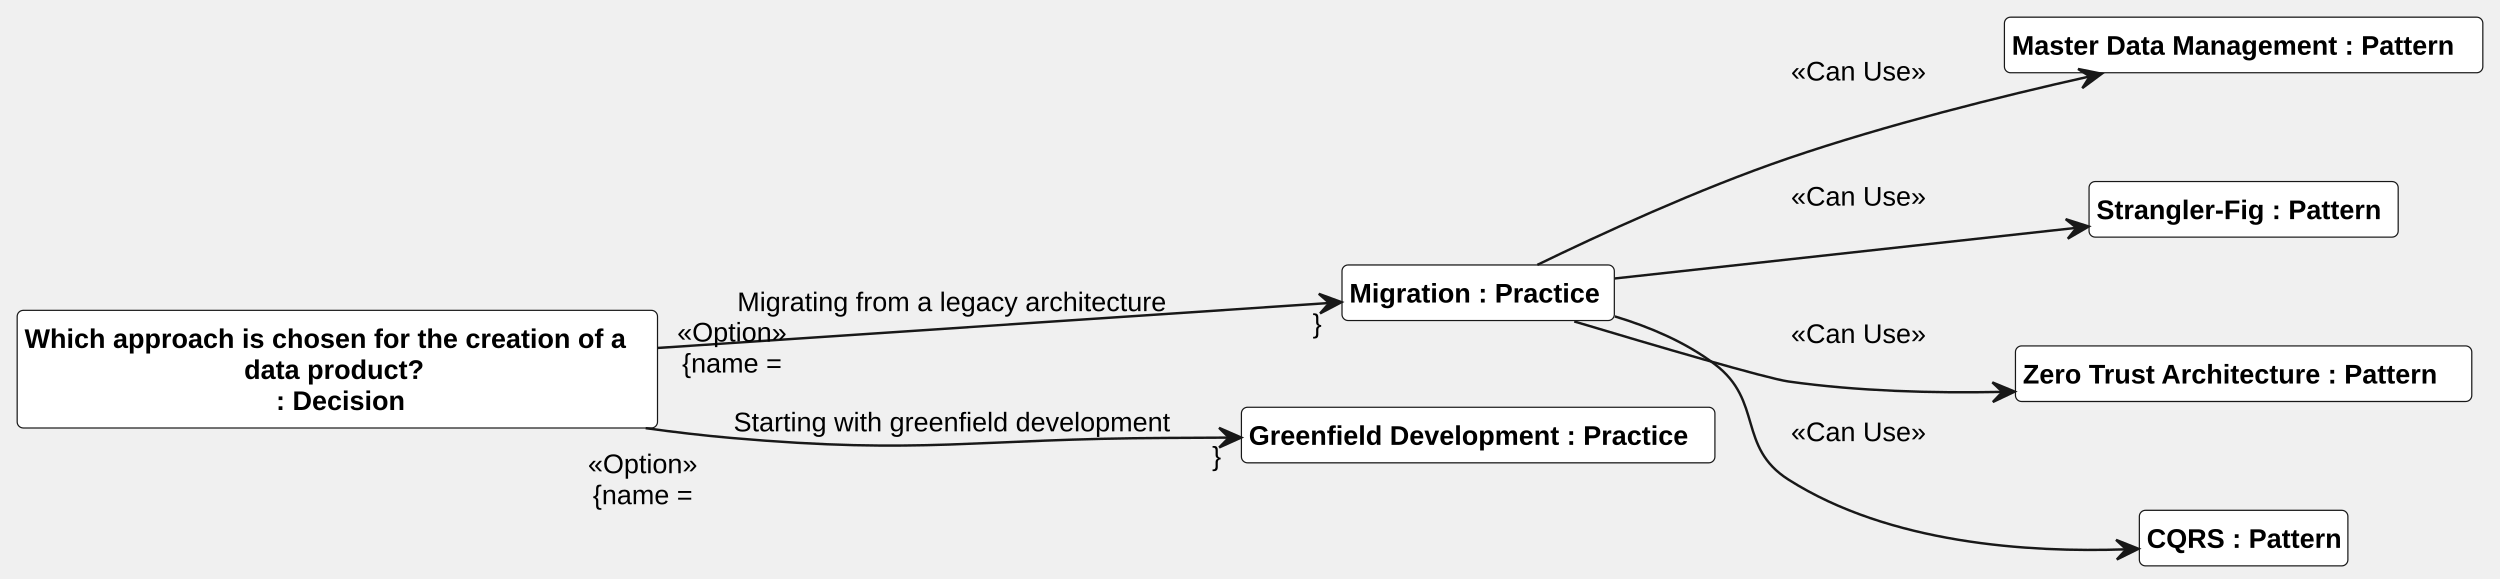
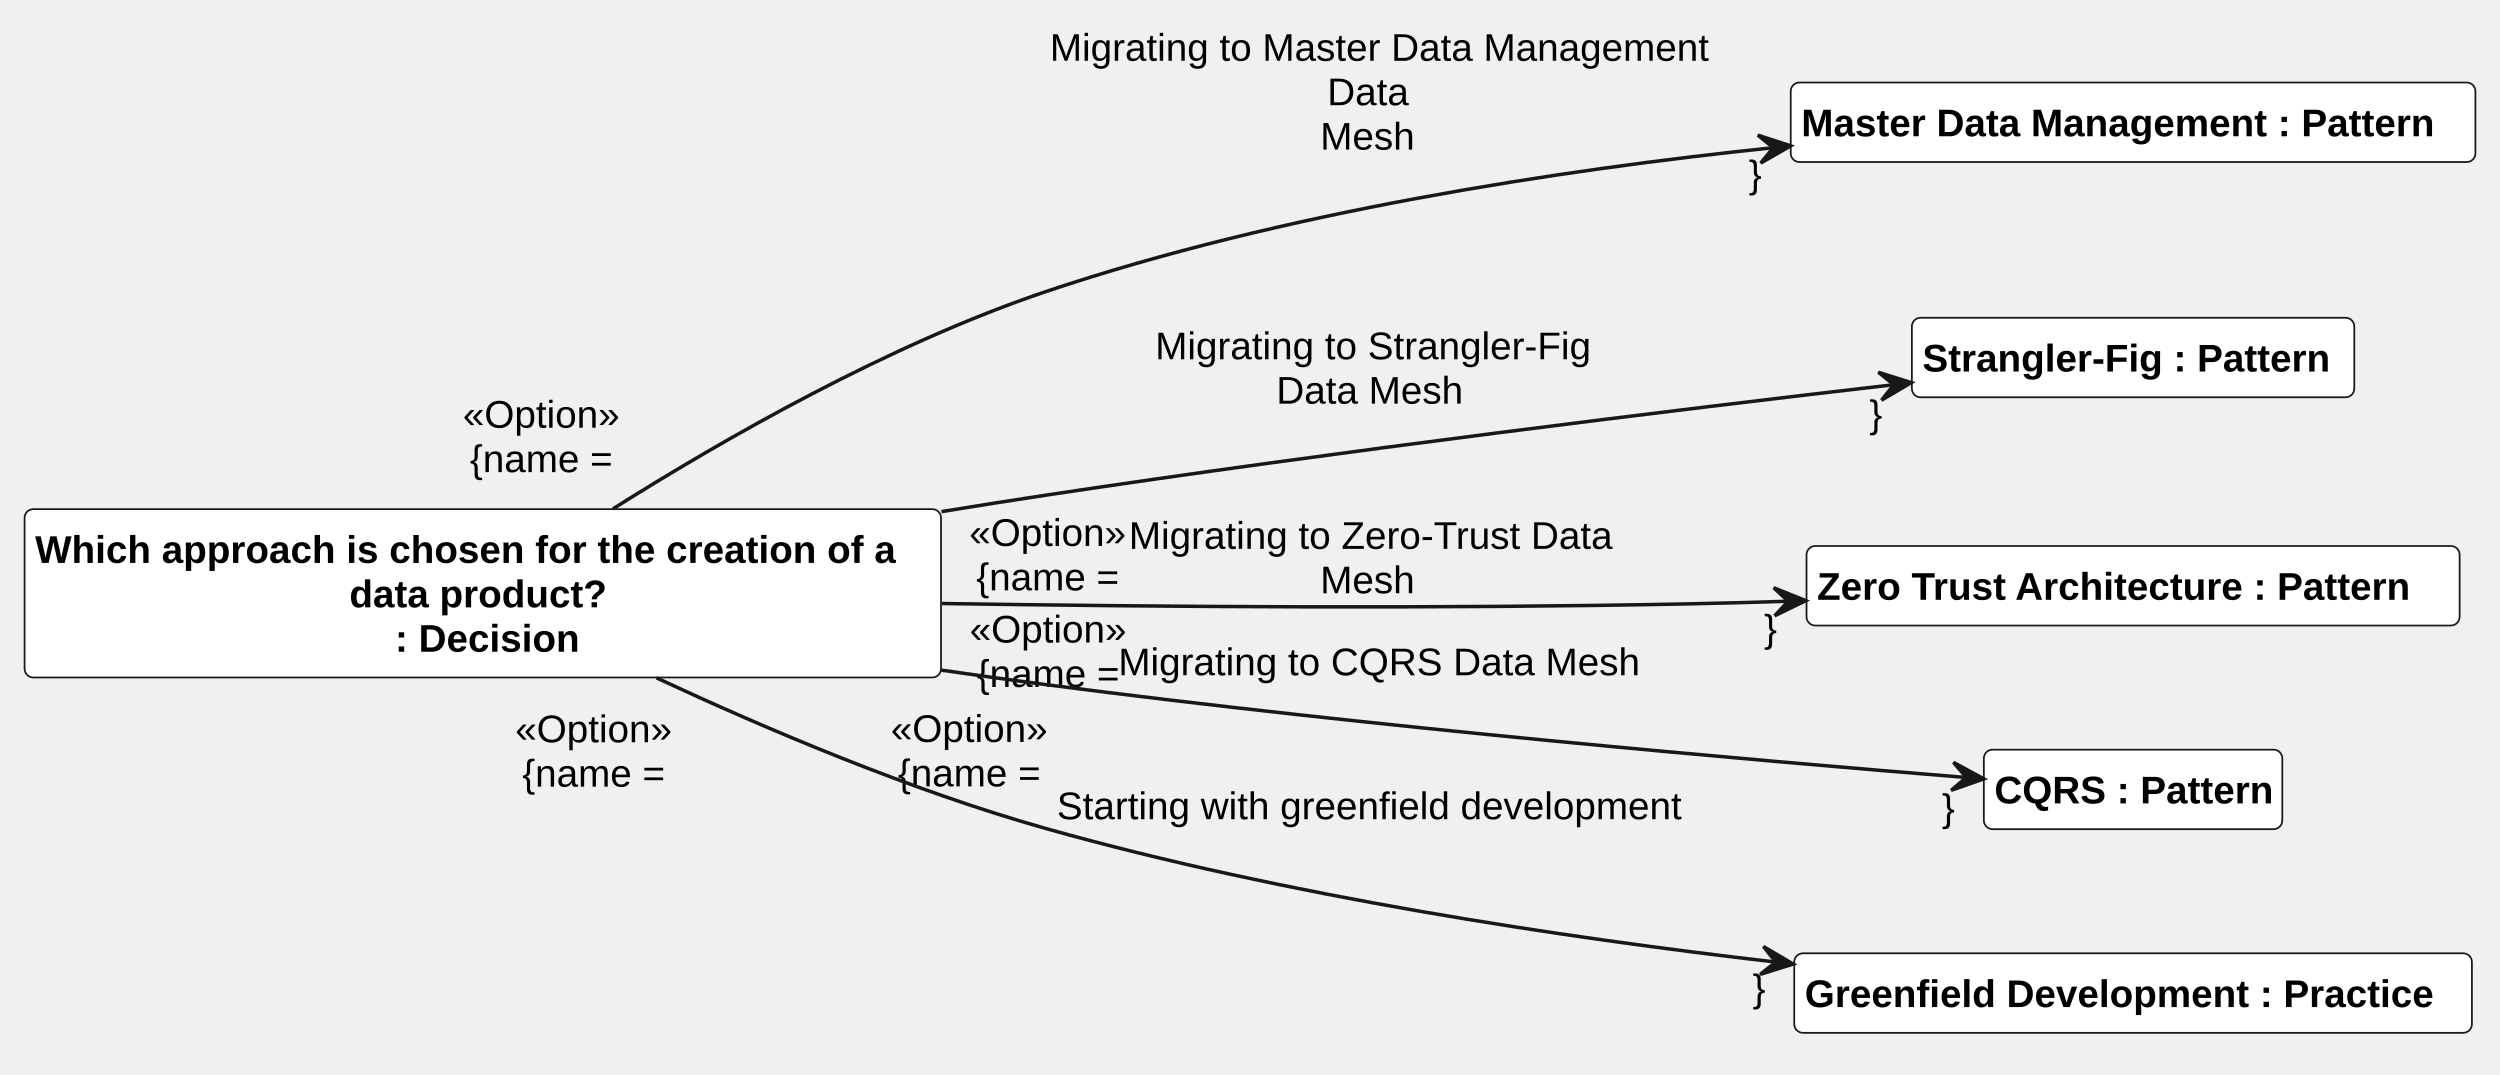
- <svg xmlns="http://www.w3.org/2000/svg" contentStyleType="text/css" height="236px" preserveAspectRatio="none" style="width:1019px;height:236px;background:#FFFFFF;" version="1.1" viewBox="0 0 1019 236" width="1019px" zoomAndPan="magnify">
+ <svg xmlns="http://www.w3.org/2000/svg" contentStyleType="text/css" height="306px" preserveAspectRatio="none" style="width:712px;height:306px;background:#FFFFFF;" version="1.1" viewBox="0 0 712 306" width="712px" zoomAndPan="magnify">
  <defs />
  <g>
    <g id="elem___1_Which_approach_is_chosen_for_the_creation_of_a_data_product_">
-       <rect codeLine="9" fill="#FFFFFF" height="47.947" id="__1_Which_approach_is_chosen_for_the_creation_of_a_data_product_" rx="2.5" ry="2.5" style="stroke:#181818;stroke-width:0.5;" width="261" x="7" y="126.5" />
-       <text fill="#000000" font-family="Arial" font-size="11" font-weight="bold" lengthAdjust="spacing" textLength="255" x="10" y="141.818">Which approach is chosen for the creation of a</text>
-       <text fill="#000000" font-family="Arial" font-size="11" font-weight="bold" lengthAdjust="spacing" textLength="76" x="99.5" y="154.467">data product?</text>
-       <text fill="#000000" font-family="Arial" font-size="11" font-weight="bold" lengthAdjust="spacing" textLength="53" x="112.5" y="167.116">: Decision</text>
+       <rect codeLine="9" fill="#FFFFFF" height="47.947" id="__1_Which_approach_is_chosen_for_the_creation_of_a_data_product_" rx="2.5" ry="2.5" style="stroke:#181818;stroke-width:0.5;" width="261" x="7" y="145" />
+       <text fill="#000000" font-family="Arial" font-size="11" font-weight="bold" lengthAdjust="spacing" textLength="255" x="10" y="160.318">Which approach is chosen for the creation of a</text>
+       <text fill="#000000" font-family="Arial" font-size="11" font-weight="bold" lengthAdjust="spacing" textLength="76" x="99.5" y="172.967">data product?</text>
+       <text fill="#000000" font-family="Arial" font-size="11" font-weight="bold" lengthAdjust="spacing" textLength="53" x="112.5" y="185.616">: Decision</text>
    </g>
-     <g id="elem___2_Migration">
-       <rect codeLine="10" fill="#FFFFFF" height="22.649" id="__2_Migration" rx="2.5" ry="2.5" style="stroke:#181818;stroke-width:0.5;" width="111" x="547" y="108" />
-       <text fill="#000000" font-family="Arial" font-size="11" font-weight="bold" lengthAdjust="spacing" textLength="105" x="550" y="123.318">Migration : Practice</text>
+     <g id="elem___2_Master_Data_Management">
+       <rect codeLine="10" fill="#FFFFFF" height="22.649" id="__2_Master_Data_Management" rx="2.5" ry="2.5" style="stroke:#181818;stroke-width:0.5;" width="195" x="510" y="23.5" />
+       <text fill="#000000" font-family="Arial" font-size="11" font-weight="bold" lengthAdjust="spacing" textLength="189" x="513" y="38.818">Master Data Management : Pattern</text>
    </g>
-     <g id="elem___3_Master_Data_Management">
-       <rect codeLine="11" fill="#FFFFFF" height="22.649" id="__3_Master_Data_Management" rx="2.5" ry="2.5" style="stroke:#181818;stroke-width:0.5;" width="195" x="817" y="7" />
-       <text fill="#000000" font-family="Arial" font-size="11" font-weight="bold" lengthAdjust="spacing" textLength="189" x="820" y="22.318">Master Data Management : Pattern</text>
+     <g id="elem___3_Strangler_Fig">
+       <rect codeLine="11" fill="#FFFFFF" height="22.649" id="__3_Strangler_Fig" rx="2.5" ry="2.5" style="stroke:#181818;stroke-width:0.5;" width="126" x="544.5" y="90.5" />
+       <text fill="#000000" font-family="Arial" font-size="11" font-weight="bold" lengthAdjust="spacing" textLength="120" x="547.5" y="105.818">Strangler-Fig : Pattern</text>
    </g>
-     <g id="elem___4_Strangler_Fig">
-       <rect codeLine="12" fill="#FFFFFF" height="22.649" id="__4_Strangler_Fig" rx="2.5" ry="2.5" style="stroke:#181818;stroke-width:0.5;" width="126" x="851.5" y="74" />
-       <text fill="#000000" font-family="Arial" font-size="11" font-weight="bold" lengthAdjust="spacing" textLength="120" x="854.5" y="89.318">Strangler-Fig : Pattern</text>
+     <g id="elem___4_Zero_Trust_Architecture">
+       <rect codeLine="12" fill="#FFFFFF" height="22.649" id="__4_Zero_Trust_Architecture" rx="2.5" ry="2.5" style="stroke:#181818;stroke-width:0.5;" width="186" x="514.5" y="155.5" />
+       <text fill="#000000" font-family="Arial" font-size="11" font-weight="bold" lengthAdjust="spacing" textLength="180" x="517.5" y="170.818">Zero Trust Architecture : Pattern</text>
    </g>
-     <g id="elem___5_Zero_Trust_Architecture">
-       <rect codeLine="13" fill="#FFFFFF" height="22.649" id="__5_Zero_Trust_Architecture" rx="2.5" ry="2.5" style="stroke:#181818;stroke-width:0.5;" width="186" x="821.5" y="141" />
-       <text fill="#000000" font-family="Arial" font-size="11" font-weight="bold" lengthAdjust="spacing" textLength="180" x="824.5" y="156.318">Zero Trust Architecture : Pattern</text>
+     <g id="elem___5_CQRS">
+       <rect codeLine="13" fill="#FFFFFF" height="22.649" id="__5_CQRS" rx="2.5" ry="2.5" style="stroke:#181818;stroke-width:0.5;" width="85" x="565" y="213.5" />
+       <text fill="#000000" font-family="Arial" font-size="11" font-weight="bold" lengthAdjust="spacing" textLength="79" x="568" y="228.818">CQRS : Pattern</text>
    </g>
-     <g id="elem___6_CQRS">
-       <rect codeLine="14" fill="#FFFFFF" height="22.649" id="__6_CQRS" rx="2.5" ry="2.5" style="stroke:#181818;stroke-width:0.5;" width="85" x="872" y="208" />
-       <text fill="#000000" font-family="Arial" font-size="11" font-weight="bold" lengthAdjust="spacing" textLength="79" x="875" y="223.318">CQRS : Pattern</text>
+     <g id="elem___6_Greenfield_Development">
+       <rect codeLine="14" fill="#FFFFFF" height="22.649" id="__6_Greenfield_Development" rx="2.5" ry="2.5" style="stroke:#181818;stroke-width:0.5;" width="193" x="511" y="271.5" />
+       <text fill="#000000" font-family="Arial" font-size="11" font-weight="bold" lengthAdjust="spacing" textLength="187" x="514" y="286.818">Greenfield Development : Practice</text>
    </g>
-     <g id="elem___7_Greenfield_Development">
-       <rect codeLine="15" fill="#FFFFFF" height="22.649" id="__7_Greenfield_Development" rx="2.5" ry="2.5" style="stroke:#181818;stroke-width:0.5;" width="193" x="506" y="166" />
-       <text fill="#000000" font-family="Arial" font-size="11" font-weight="bold" lengthAdjust="spacing" textLength="187" x="509" y="181.318">Greenfield Development : Practice</text>
+     <g id="link___1_Which_approach_is_chosen_for_the_creation_of_a_data_product____2_Master_Data_Management">
+       <path codeLine="15" d="M174.57,144.92 C205.89,125.17 253.12,98.1 298,83 C364.96,60.48 443.7,48.45 504.88,42.07 " fill="none" id="__1_Which_approach_is_chosen_for_the_creation_of_a_data_product_-to-__2_Master_Data_Management" style="stroke:#181818;stroke-width:1.0;" />
+       <polygon fill="#181818" points="509.99,41.54,500.626,38.487,505.017,42.054,501.449,46.445,509.99,41.54" style="stroke:#181818;stroke-width:1.0;" />
+       <text fill="#000000" font-family="Arial" font-size="11" lengthAdjust="spacing" textLength="180" x="299" y="17.318">Migrating to Master Data Management</text>
+       <text fill="#000000" font-family="Arial" font-size="11" lengthAdjust="spacing" textLength="22" x="378" y="29.967">Data</text>
+       <text fill="#000000" font-family="Arial" font-size="11" lengthAdjust="spacing" textLength="26" x="376" y="42.616">Mesh</text>
+       <text fill="#000000" font-family="Arial" font-size="11" lengthAdjust="spacing" textLength="43" x="131.824" y="121.819">«Option»</text>
+       <text fill="#000000" font-family="Arial" font-size="11" lengthAdjust="spacing" textLength="39" x="133.824" y="134.468">{name =</text>
+       <text fill="#000000" font-family="Arial" font-size="11" lengthAdjust="spacing" textLength="4" x="498.06" y="53.401">}</text>
+       <text fill="#000000" font-family="Arial" font-size="11" lengthAdjust="spacing" textLength="3" x="498.56" y="66.05"> </text>
    </g>
-     <g id="link___1_Which_approach_is_chosen_for_the_creation_of_a_data_product____2_Migration">
-       <path codeLine="16" d="M268.09,141.82 C357.65,135.83 472.63,128.13 541.51,123.52 " fill="none" id="__1_Which_approach_is_chosen_for_the_creation_of_a_data_product_-to-__2_Migration" style="stroke:#181818;stroke-width:1.0;" />
-       <polygon fill="#181818" points="546.79,123.16,537.546,119.76,541.801,123.489,538.072,127.743,546.79,123.16" style="stroke:#181818;stroke-width:1.0;" />
-       <text fill="#000000" font-family="Arial" font-size="11" lengthAdjust="spacing" textLength="173" x="300.5" y="126.818">Migrating from a legacy architecture</text>
-       <text fill="#000000" font-family="Arial" font-size="11" lengthAdjust="spacing" textLength="43" x="276.01" y="139.199">«Option»</text>
-       <text fill="#000000" font-family="Arial" font-size="11" lengthAdjust="spacing" textLength="39" x="278.01" y="151.848">{name =</text>
-       <text fill="#000000" font-family="Arial" font-size="11" lengthAdjust="spacing" textLength="4" x="535.035" y="135.693">}</text>
-       <text fill="#000000" font-family="Arial" font-size="11" lengthAdjust="spacing" textLength="3" x="535.535" y="148.342"> </text>
+     <g id="link___1_Which_approach_is_chosen_for_the_creation_of_a_data_product____3_Strangler_Fig">
+       <path codeLine="16" d="M268.12,145.71 C278.22,144.06 288.27,142.47 298,141 C380.81,128.51 476.55,116.83 539.14,109.58 " fill="none" id="__1_Which_approach_is_chosen_for_the_creation_of_a_data_product_-to-__3_Strangler_Fig" style="stroke:#181818;stroke-width:1.0;" />
+       <polygon fill="#181818" points="544.34,108.97,534.942,106.024,539.373,109.541,535.856,113.972,544.34,108.97" style="stroke:#181818;stroke-width:1.0;" />
+       <text fill="#000000" font-family="Arial" font-size="11" lengthAdjust="spacing" textLength="120" x="329" y="102.318">Migrating to Strangler-Fig</text>
+       <text fill="#000000" font-family="Arial" font-size="11" lengthAdjust="spacing" textLength="51" x="363.5" y="114.967">Data Mesh</text>
+       <text fill="#000000" font-family="Arial" font-size="11" lengthAdjust="spacing" textLength="43" x="276.041" y="155.481">«Option»</text>
+       <text fill="#000000" font-family="Arial" font-size="11" lengthAdjust="spacing" textLength="39" x="278.041" y="168.13">{name =</text>
+       <text fill="#000000" font-family="Arial" font-size="11" lengthAdjust="spacing" textLength="4" x="532.399" y="121.7">}</text>
+       <text fill="#000000" font-family="Arial" font-size="11" lengthAdjust="spacing" textLength="3" x="532.899" y="134.349"> </text>
    </g>
-     <g id="link___1_Which_approach_is_chosen_for_the_creation_of_a_data_product____7_Greenfield_Development">
-       <path codeLine="17" d="M263.17,174.52 C274.91,176.14 286.66,177.51 298,178.5 C376.81,185.37 396.89,178.82 476,178.5 C484.03,178.47 492.35,178.42 500.71,178.37 " fill="none" id="__1_Which_approach_is_chosen_for_the_creation_of_a_data_product_-to-__7_Greenfield_Development" style="stroke:#181818;stroke-width:1.0;" />
-       <polygon fill="#181818" points="505.91,178.34,496.887,174.392,500.91,178.369,496.933,182.391,505.91,178.34" style="stroke:#181818;stroke-width:1.0;" />
-       <text fill="#000000" font-family="Arial" font-size="11" lengthAdjust="spacing" textLength="176" x="299" y="175.818">Starting with greenfield development</text>
-       <text fill="#000000" font-family="Arial" font-size="11" lengthAdjust="spacing" textLength="43" x="239.629" y="192.865">«Option»</text>
-       <text fill="#000000" font-family="Arial" font-size="11" lengthAdjust="spacing" textLength="39" x="241.629" y="205.514">{name =</text>
-       <text fill="#000000" font-family="Arial" font-size="11" lengthAdjust="spacing" textLength="4" x="494.054" y="189.747">}</text>
-       <text fill="#000000" font-family="Arial" font-size="11" lengthAdjust="spacing" textLength="3" x="494.554" y="202.396"> </text>
+     <g id="link___1_Which_approach_is_chosen_for_the_creation_of_a_data_product____4_Zero_Trust_Architecture">
+       <path codeLine="17" d="M268.24,171.88 C332.03,172.86 410.05,173.39 480,172 C489.45,171.82 499.29,171.55 509.13,171.24 " fill="none" id="__1_Which_approach_is_chosen_for_the_creation_of_a_data_product_-to-__4_Zero_Trust_Architecture" style="stroke:#181818;stroke-width:1.0;" />
+       <polygon fill="#181818" points="514.28,171.07,505.148,167.381,509.283,171.241,505.422,175.376,514.28,171.07" style="stroke:#181818;stroke-width:1.0;" />
+       <text fill="#000000" font-family="Arial" font-size="11" lengthAdjust="spacing" textLength="135" x="321.5" y="156.318">Migrating to Zero-Trust Data</text>
+       <text fill="#000000" font-family="Arial" font-size="11" lengthAdjust="spacing" textLength="26" x="376" y="168.967">Mesh</text>
+       <text fill="#000000" font-family="Arial" font-size="11" lengthAdjust="spacing" textLength="43" x="276.167" y="183">«Option»</text>
+       <text fill="#000000" font-family="Arial" font-size="11" lengthAdjust="spacing" textLength="39" x="278.167" y="195.649">{name =</text>
+       <text fill="#000000" font-family="Arial" font-size="11" lengthAdjust="spacing" textLength="4" x="502.395" y="182.787">}</text>
+       <text fill="#000000" font-family="Arial" font-size="11" lengthAdjust="spacing" textLength="3" x="502.895" y="195.436"> </text>
    </g>
-     <g id="link___2_Migration___3_Master_Data_Management">
-       <path codeLine="18" d="M626.62,107.95 C651.46,95.89 692.3,77.02 729,64.5 C769.05,50.84 815.26,39.32 851.41,31.23 " fill="none" id="__2_Migration-to-__3_Master_Data_Management" style="stroke:#181818;stroke-width:1.0;" />
-       <polygon fill="#181818" points="856.67,30.06,847.017,28.108,851.789,31.145,848.752,35.917,856.67,30.06" style="stroke:#181818;stroke-width:1.0;" />
-       <text fill="#000000" font-family="Arial" font-size="11" lengthAdjust="spacing" textLength="53" x="730" y="32.818">«Can Use»</text>
-       <text fill="#000000" font-family="Arial" font-size="11" lengthAdjust="spacing" textLength="3" x="756.5" y="45.467"> </text>
+     <g id="link___1_Which_approach_is_chosen_for_the_creation_of_a_data_product____5_CQRS">
+       <path codeLine="18" d="M268.1,190.85 C278.21,192.33 288.26,193.74 298,195 C390.65,207.05 499.52,216.55 560,221.43 " fill="none" id="__1_Which_approach_is_chosen_for_the_creation_of_a_data_product_-to-__5_CQRS" style="stroke:#181818;stroke-width:1.0;" />
+       <polygon fill="#181818" points="564.99,221.82,556.339,217.113,560.006,221.42,555.699,225.087,564.99,221.82" style="stroke:#181818;stroke-width:1.0;" />
+       <text fill="#000000" font-family="Arial" font-size="11" lengthAdjust="spacing" textLength="141" x="318.5" y="192.318">Migrating to CQRS Data Mesh</text>
+       <text fill="#000000" font-family="Arial" font-size="11" lengthAdjust="spacing" textLength="43" x="253.708" y="211.31">«Option»</text>
+       <text fill="#000000" font-family="Arial" font-size="11" lengthAdjust="spacing" textLength="39" x="255.708" y="223.959">{name =</text>
+       <text fill="#000000" font-family="Arial" font-size="11" lengthAdjust="spacing" textLength="4" x="553.062" y="233.856">}</text>
+       <text fill="#000000" font-family="Arial" font-size="11" lengthAdjust="spacing" textLength="3" x="553.562" y="246.505"> </text>
    </g>
-     <g id="link___2_Migration___4_Strangler_Fig">
-       <path codeLine="19" d="M658.21,113.5 C710.68,107.74 790.03,99.04 846.32,92.87 " fill="none" id="__2_Migration-to-__4_Strangler_Fig" style="stroke:#181818;stroke-width:1.0;" />
-       <polygon fill="#181818" points="851.35,92.32,841.969,89.321,846.38,92.863,842.837,97.273,851.35,92.32" style="stroke:#181818;stroke-width:1.0;" />
-       <text fill="#000000" font-family="Arial" font-size="11" lengthAdjust="spacing" textLength="53" x="730" y="83.818">«Can Use»</text>
-       <text fill="#000000" font-family="Arial" font-size="11" lengthAdjust="spacing" textLength="3" x="756.5" y="96.467"> </text>
-     </g>
-     <g id="link___2_Migration___5_Zero_Trust_Architecture">
-       <path codeLine="20" d="M641.66,131.03 C675.27,141.09 720.22,154.27 729,155.5 C757.07,159.45 787.78,160.31 815.95,159.74 " fill="none" id="__2_Migration-to-__5_Zero_Trust_Architecture" style="stroke:#181818;stroke-width:1.0;" />
-       <polygon fill="#181818" points="821.18,159.62,812.08,155.853,816.182,159.749,812.286,163.85,821.18,159.62" style="stroke:#181818;stroke-width:1.0;" />
-       <text fill="#000000" font-family="Arial" font-size="11" lengthAdjust="spacing" textLength="53" x="730" y="139.818">«Can Use»</text>
-       <text fill="#000000" font-family="Arial" font-size="11" lengthAdjust="spacing" textLength="3" x="756.5" y="152.467"> </text>
-     </g>
-     <g id="link___2_Migration___6_CQRS">
-       <path codeLine="21" d="M658.2,128.97 C672.45,133.27 687.13,139.5 699,148.5 C718.75,163.47 708.08,182.21 729,195.5 C770.09,221.61 826.76,225.29 866.41,223.91 " fill="none" id="__2_Migration-to-__6_CQRS" style="stroke:#181818;stroke-width:1.0;" />
-       <polygon fill="#181818" points="871.65,223.69,862.497,220.053,866.654,223.89,862.817,228.047,871.65,223.69" style="stroke:#181818;stroke-width:1.0;" />
-       <text fill="#000000" font-family="Arial" font-size="11" lengthAdjust="spacing" textLength="53" x="730" y="179.818">«Can Use»</text>
-       <text fill="#000000" font-family="Arial" font-size="11" lengthAdjust="spacing" textLength="3" x="756.5" y="192.467"> </text>
+     <g id="link___1_Which_approach_is_chosen_for_the_creation_of_a_data_product____6_Greenfield_Development">
+       <path codeLine="19" d="M186.95,193.05 C218,207.52 259.55,225.18 298,236 C365.97,255.14 444.69,266.97 505.61,273.98 " fill="none" id="__1_Which_approach_is_chosen_for_the_creation_of_a_data_product_-to-__6_Greenfield_Development" style="stroke:#181818;stroke-width:1.0;" />
+       <polygon fill="#181818" points="510.7,274.56,502.217,269.556,505.733,273.987,501.301,277.503,510.7,274.56" style="stroke:#181818;stroke-width:1.0;" />
+       <text fill="#000000" font-family="Arial" font-size="11" lengthAdjust="spacing" textLength="176" x="301" y="233.318">Starting with greenfield development</text>
+       <text fill="#000000" font-family="Arial" font-size="11" lengthAdjust="spacing" textLength="43" x="146.736" y="211.402">«Option»</text>
+       <text fill="#000000" font-family="Arial" font-size="11" lengthAdjust="spacing" textLength="39" x="148.736" y="224.05">{name =</text>
+       <text fill="#000000" font-family="Arial" font-size="11" lengthAdjust="spacing" textLength="4" x="499.136" y="285.214">}</text>
+       <text fill="#000000" font-family="Arial" font-size="11" lengthAdjust="spacing" textLength="3" x="499.636" y="297.863"> </text>
    </g>
  </g>
</svg>
